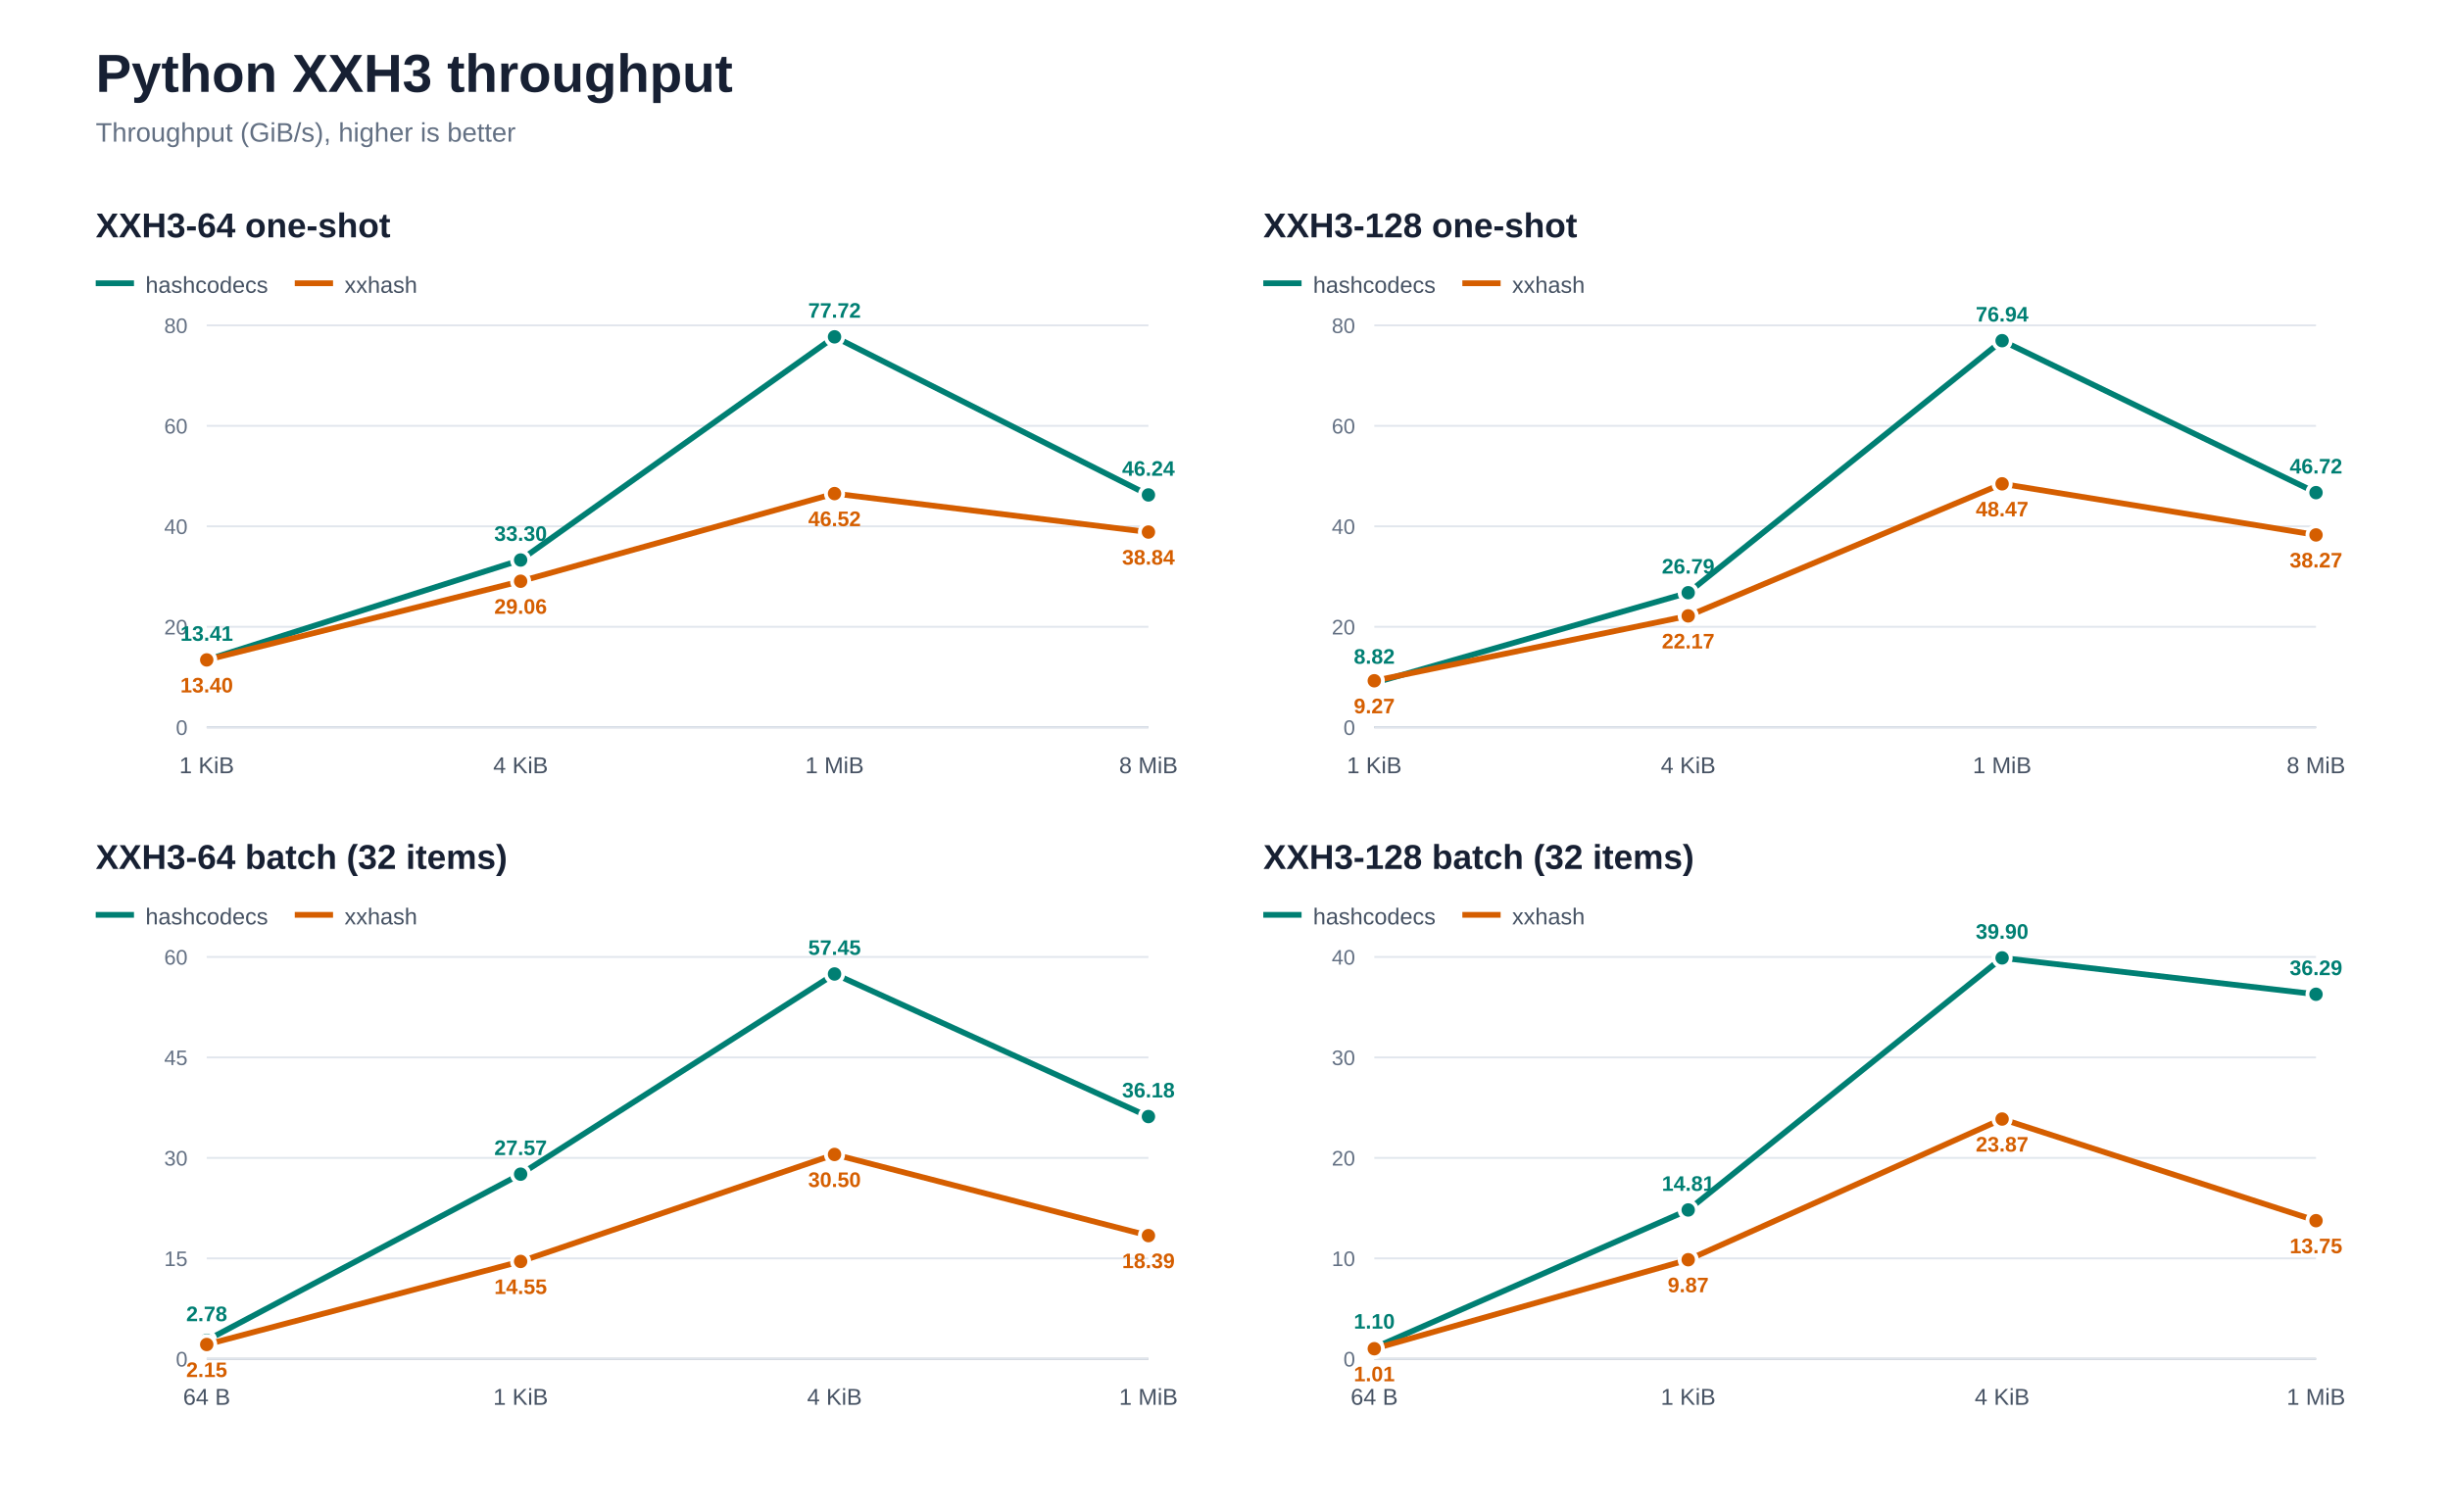
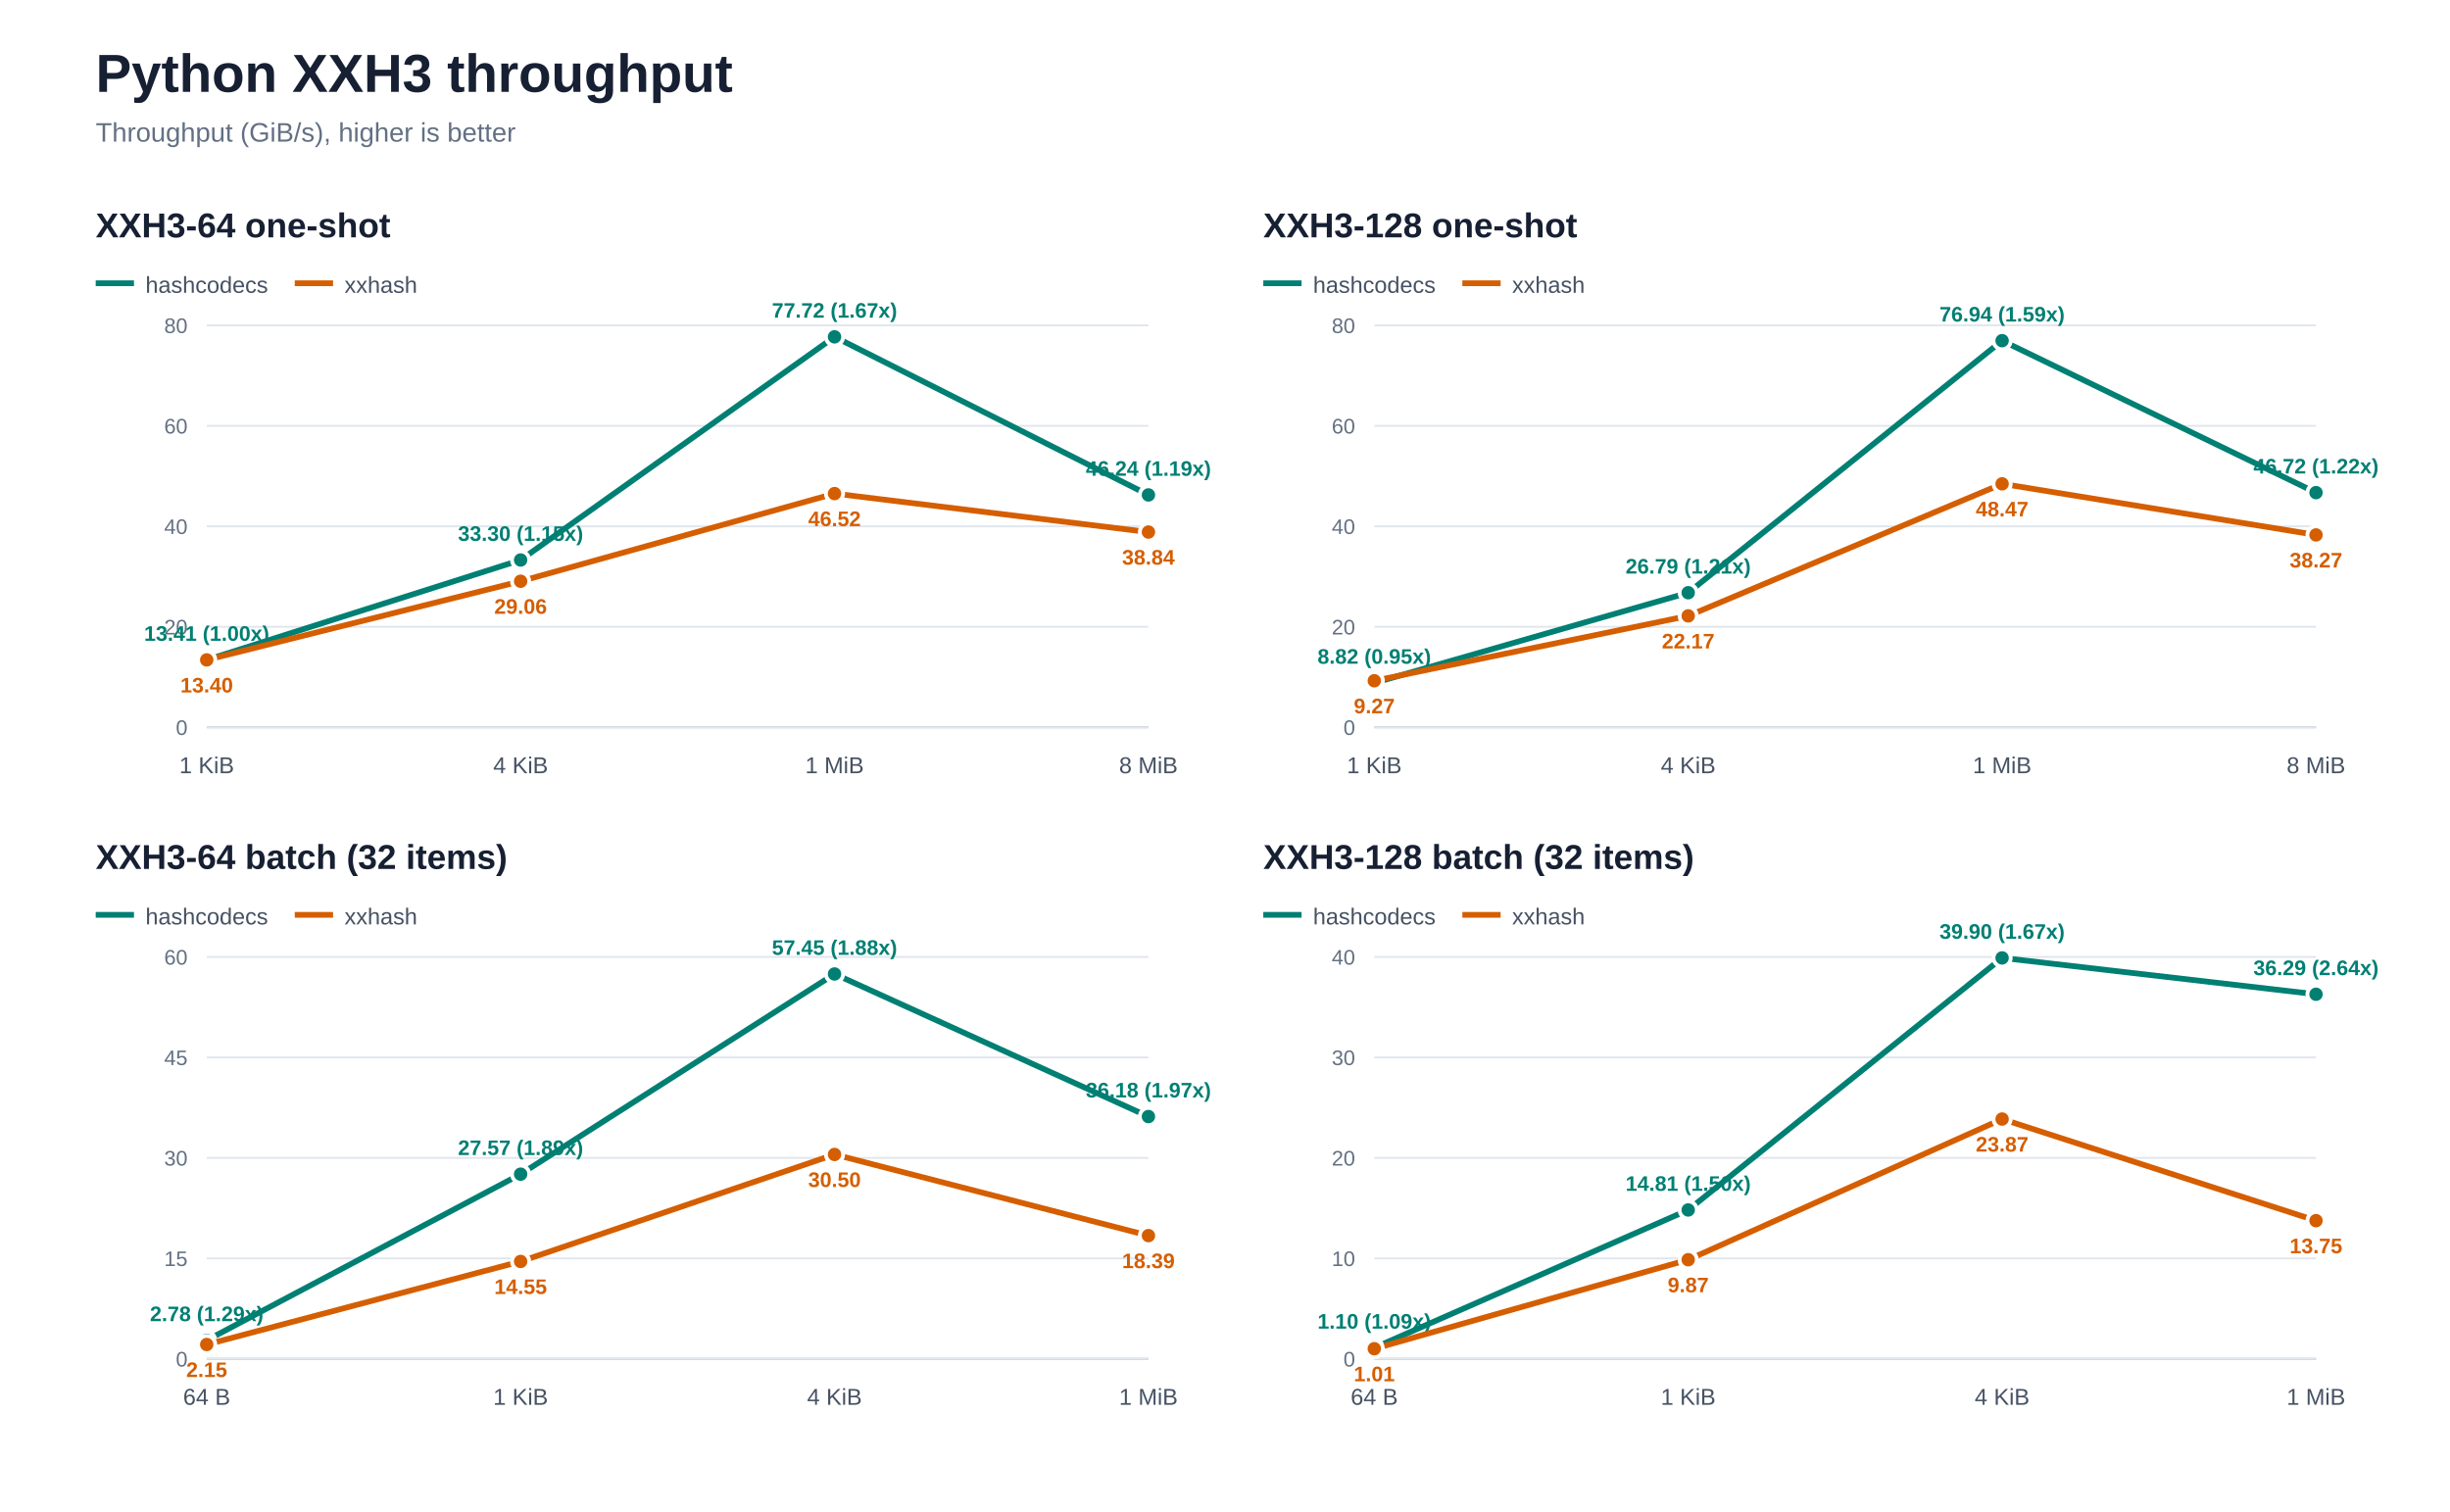
<svg xmlns="http://www.w3.org/2000/svg" width="1280" height="790" viewBox="0 0 1280 790" role="img" aria-labelledby="title desc">
  <rect width="100%" height="100%" fill="#ffffff" />
  <text x="50" y="48" fill="#172033" font-family="Segoe UI,Arial,sans-serif" font-size="28" font-weight="700">Python XXH3 throughput</text>
  <text x="50" y="74" fill="#637083" font-family="Segoe UI,Arial,sans-serif" font-size="14">Throughput (GiB/s), higher is better</text>
  <text x="50" y="124" fill="#172033" font-family="Segoe UI,Arial,sans-serif" font-size="18" font-weight="600">XXH3-64 one-shot</text>
  <line x1="108" y1="380" x2="600" y2="380" stroke="#9aa5b4" />
  <line x1="50" y1="148" x2="70" y2="148" stroke="#007f73" stroke-width="3" />
  <text x="76" y="153" fill="#465263" font-family="Segoe UI,Arial,sans-serif" font-size="12">hashcodecs</text>
  <line x1="154" y1="148" x2="174" y2="148" stroke="#d55e00" stroke-width="3" />
  <text x="180" y="153" fill="#465263" font-family="Segoe UI,Arial,sans-serif" font-size="12">xxhash</text>
  <line x1="108" y1="380.0" x2="600" y2="380.0" stroke="#e1e6ed" />
  <text x="98" y="384.0" text-anchor="end" fill="#637083" font-family="Segoe UI,Arial,sans-serif" font-size="11">0</text>
  <line x1="108" y1="327.5" x2="600" y2="327.5" stroke="#e1e6ed" />
  <text x="98" y="331.5" text-anchor="end" fill="#637083" font-family="Segoe UI,Arial,sans-serif" font-size="11">20</text>
  <line x1="108" y1="275.0" x2="600" y2="275.0" stroke="#e1e6ed" />
  <text x="98" y="279.0" text-anchor="end" fill="#637083" font-family="Segoe UI,Arial,sans-serif" font-size="11">40</text>
  <line x1="108" y1="222.5" x2="600" y2="222.5" stroke="#e1e6ed" />
  <text x="98" y="226.5" text-anchor="end" fill="#637083" font-family="Segoe UI,Arial,sans-serif" font-size="11">60</text>
  <line x1="108" y1="170.0" x2="600" y2="170.0" stroke="#e1e6ed" />
  <text x="98" y="174.0" text-anchor="end" fill="#637083" font-family="Segoe UI,Arial,sans-serif" font-size="11">80</text>
  <text x="108.0" y="404" text-anchor="middle" fill="#465263" font-family="Segoe UI,Arial,sans-serif" font-size="12">1 KiB</text>
  <text x="272.0" y="404" text-anchor="middle" fill="#465263" font-family="Segoe UI,Arial,sans-serif" font-size="12">4 KiB</text>
  <text x="436.0" y="404" text-anchor="middle" fill="#465263" font-family="Segoe UI,Arial,sans-serif" font-size="12">1 MiB</text>
  <text x="600.0" y="404" text-anchor="middle" fill="#465263" font-family="Segoe UI,Arial,sans-serif" font-size="12">8 MiB</text>
  <polyline points="108.0,344.8 272.0,292.6 436.0,176.0 600.0,258.6" fill="none" stroke="#007f73" stroke-width="3" stroke-linejoin="round" stroke-linecap="round" />
  <circle cx="108.0" cy="344.8" r="4.5" fill="#007f73" stroke="#ffffff" stroke-width="2" />
-   <text x="108.0" y="334.8" text-anchor="middle" fill="#007f73" font-family="Segoe UI,Arial,sans-serif" font-size="11" font-weight="600">13.41</text>
+   <text x="108.0" y="334.8" text-anchor="middle" fill="#007f73" font-family="Segoe UI,Arial,sans-serif" font-size="11" font-weight="600">13.41 (1.00x)</text>
  <circle cx="272.0" cy="292.6" r="4.5" fill="#007f73" stroke="#ffffff" stroke-width="2" />
-   <text x="272.0" y="282.6" text-anchor="middle" fill="#007f73" font-family="Segoe UI,Arial,sans-serif" font-size="11" font-weight="600">33.30</text>
+   <text x="272.0" y="282.6" text-anchor="middle" fill="#007f73" font-family="Segoe UI,Arial,sans-serif" font-size="11" font-weight="600">33.30 (1.15x)</text>
  <circle cx="436.0" cy="176.0" r="4.5" fill="#007f73" stroke="#ffffff" stroke-width="2" />
-   <text x="436.0" y="166.0" text-anchor="middle" fill="#007f73" font-family="Segoe UI,Arial,sans-serif" font-size="11" font-weight="600">77.72</text>
+   <text x="436.0" y="166.0" text-anchor="middle" fill="#007f73" font-family="Segoe UI,Arial,sans-serif" font-size="11" font-weight="600">77.72 (1.67x)</text>
  <circle cx="600.0" cy="258.6" r="4.5" fill="#007f73" stroke="#ffffff" stroke-width="2" />
-   <text x="600.0" y="248.6" text-anchor="middle" fill="#007f73" font-family="Segoe UI,Arial,sans-serif" font-size="11" font-weight="600">46.24</text>
+   <text x="600.0" y="248.6" text-anchor="middle" fill="#007f73" font-family="Segoe UI,Arial,sans-serif" font-size="11" font-weight="600">46.24 (1.19x)</text>
  <polyline points="108.0,344.8 272.0,303.7 436.0,257.9 600.0,278.0" fill="none" stroke="#d55e00" stroke-width="3" stroke-linejoin="round" stroke-linecap="round" />
  <circle cx="108.0" cy="344.8" r="4.5" fill="#d55e00" stroke="#ffffff" stroke-width="2" />
  <text x="108.0" y="361.8" text-anchor="middle" fill="#d55e00" font-family="Segoe UI,Arial,sans-serif" font-size="11" font-weight="600">13.40</text>
  <circle cx="272.0" cy="303.7" r="4.5" fill="#d55e00" stroke="#ffffff" stroke-width="2" />
  <text x="272.0" y="320.7" text-anchor="middle" fill="#d55e00" font-family="Segoe UI,Arial,sans-serif" font-size="11" font-weight="600">29.06</text>
  <circle cx="436.0" cy="257.9" r="4.5" fill="#d55e00" stroke="#ffffff" stroke-width="2" />
  <text x="436.0" y="274.9" text-anchor="middle" fill="#d55e00" font-family="Segoe UI,Arial,sans-serif" font-size="11" font-weight="600">46.52</text>
  <circle cx="600.0" cy="278.0" r="4.5" fill="#d55e00" stroke="#ffffff" stroke-width="2" />
  <text x="600.0" y="295.0" text-anchor="middle" fill="#d55e00" font-family="Segoe UI,Arial,sans-serif" font-size="11" font-weight="600">38.84</text>
  <text x="660" y="124" fill="#172033" font-family="Segoe UI,Arial,sans-serif" font-size="18" font-weight="600">XXH3-128 one-shot</text>
  <line x1="718" y1="380" x2="1210" y2="380" stroke="#9aa5b4" />
  <line x1="660" y1="148" x2="680" y2="148" stroke="#007f73" stroke-width="3" />
  <text x="686" y="153" fill="#465263" font-family="Segoe UI,Arial,sans-serif" font-size="12">hashcodecs</text>
  <line x1="764" y1="148" x2="784" y2="148" stroke="#d55e00" stroke-width="3" />
  <text x="790" y="153" fill="#465263" font-family="Segoe UI,Arial,sans-serif" font-size="12">xxhash</text>
  <line x1="718" y1="380.0" x2="1210" y2="380.0" stroke="#e1e6ed" />
  <text x="708" y="384.0" text-anchor="end" fill="#637083" font-family="Segoe UI,Arial,sans-serif" font-size="11">0</text>
  <line x1="718" y1="327.5" x2="1210" y2="327.5" stroke="#e1e6ed" />
  <text x="708" y="331.5" text-anchor="end" fill="#637083" font-family="Segoe UI,Arial,sans-serif" font-size="11">20</text>
  <line x1="718" y1="275.0" x2="1210" y2="275.0" stroke="#e1e6ed" />
  <text x="708" y="279.0" text-anchor="end" fill="#637083" font-family="Segoe UI,Arial,sans-serif" font-size="11">40</text>
  <line x1="718" y1="222.5" x2="1210" y2="222.5" stroke="#e1e6ed" />
  <text x="708" y="226.5" text-anchor="end" fill="#637083" font-family="Segoe UI,Arial,sans-serif" font-size="11">60</text>
  <line x1="718" y1="170.0" x2="1210" y2="170.0" stroke="#e1e6ed" />
  <text x="708" y="174.0" text-anchor="end" fill="#637083" font-family="Segoe UI,Arial,sans-serif" font-size="11">80</text>
  <text x="718.0" y="404" text-anchor="middle" fill="#465263" font-family="Segoe UI,Arial,sans-serif" font-size="12">1 KiB</text>
  <text x="882.0" y="404" text-anchor="middle" fill="#465263" font-family="Segoe UI,Arial,sans-serif" font-size="12">4 KiB</text>
  <text x="1046.0" y="404" text-anchor="middle" fill="#465263" font-family="Segoe UI,Arial,sans-serif" font-size="12">1 MiB</text>
  <text x="1210.0" y="404" text-anchor="middle" fill="#465263" font-family="Segoe UI,Arial,sans-serif" font-size="12">8 MiB</text>
  <polyline points="718.0,356.8 882.0,309.7 1046.0,178.0 1210.0,257.4" fill="none" stroke="#007f73" stroke-width="3" stroke-linejoin="round" stroke-linecap="round" />
  <circle cx="718.0" cy="356.8" r="4.5" fill="#007f73" stroke="#ffffff" stroke-width="2" />
-   <text x="718.0" y="346.8" text-anchor="middle" fill="#007f73" font-family="Segoe UI,Arial,sans-serif" font-size="11" font-weight="600">8.82</text>
+   <text x="718.0" y="346.8" text-anchor="middle" fill="#007f73" font-family="Segoe UI,Arial,sans-serif" font-size="11" font-weight="600">8.82 (0.95x)</text>
  <circle cx="882.0" cy="309.7" r="4.5" fill="#007f73" stroke="#ffffff" stroke-width="2" />
-   <text x="882.0" y="299.7" text-anchor="middle" fill="#007f73" font-family="Segoe UI,Arial,sans-serif" font-size="11" font-weight="600">26.79</text>
+   <text x="882.0" y="299.7" text-anchor="middle" fill="#007f73" font-family="Segoe UI,Arial,sans-serif" font-size="11" font-weight="600">26.79 (1.21x)</text>
  <circle cx="1046.0" cy="178.0" r="4.5" fill="#007f73" stroke="#ffffff" stroke-width="2" />
-   <text x="1046.0" y="168.0" text-anchor="middle" fill="#007f73" font-family="Segoe UI,Arial,sans-serif" font-size="11" font-weight="600">76.94</text>
+   <text x="1046.0" y="168.0" text-anchor="middle" fill="#007f73" font-family="Segoe UI,Arial,sans-serif" font-size="11" font-weight="600">76.94 (1.59x)</text>
  <circle cx="1210.0" cy="257.4" r="4.5" fill="#007f73" stroke="#ffffff" stroke-width="2" />
-   <text x="1210.0" y="247.4" text-anchor="middle" fill="#007f73" font-family="Segoe UI,Arial,sans-serif" font-size="11" font-weight="600">46.72</text>
+   <text x="1210.0" y="247.4" text-anchor="middle" fill="#007f73" font-family="Segoe UI,Arial,sans-serif" font-size="11" font-weight="600">46.72 (1.22x)</text>
  <polyline points="718.0,355.7 882.0,321.8 1046.0,252.8 1210.0,279.5" fill="none" stroke="#d55e00" stroke-width="3" stroke-linejoin="round" stroke-linecap="round" />
  <circle cx="718.0" cy="355.7" r="4.5" fill="#d55e00" stroke="#ffffff" stroke-width="2" />
  <text x="718.0" y="372.7" text-anchor="middle" fill="#d55e00" font-family="Segoe UI,Arial,sans-serif" font-size="11" font-weight="600">9.27</text>
  <circle cx="882.0" cy="321.8" r="4.5" fill="#d55e00" stroke="#ffffff" stroke-width="2" />
  <text x="882.0" y="338.8" text-anchor="middle" fill="#d55e00" font-family="Segoe UI,Arial,sans-serif" font-size="11" font-weight="600">22.17</text>
  <circle cx="1046.0" cy="252.8" r="4.5" fill="#d55e00" stroke="#ffffff" stroke-width="2" />
  <text x="1046.0" y="269.8" text-anchor="middle" fill="#d55e00" font-family="Segoe UI,Arial,sans-serif" font-size="11" font-weight="600">48.47</text>
  <circle cx="1210.0" cy="279.5" r="4.5" fill="#d55e00" stroke="#ffffff" stroke-width="2" />
  <text x="1210.0" y="296.5" text-anchor="middle" fill="#d55e00" font-family="Segoe UI,Arial,sans-serif" font-size="11" font-weight="600">38.27</text>
  <text x="50" y="454" fill="#172033" font-family="Segoe UI,Arial,sans-serif" font-size="18" font-weight="600">XXH3-64 batch (32 items)</text>
  <line x1="108" y1="710" x2="600" y2="710" stroke="#9aa5b4" />
  <line x1="50" y1="478" x2="70" y2="478" stroke="#007f73" stroke-width="3" />
  <text x="76" y="483" fill="#465263" font-family="Segoe UI,Arial,sans-serif" font-size="12">hashcodecs</text>
  <line x1="154" y1="478" x2="174" y2="478" stroke="#d55e00" stroke-width="3" />
  <text x="180" y="483" fill="#465263" font-family="Segoe UI,Arial,sans-serif" font-size="12">xxhash</text>
  <line x1="108" y1="710.0" x2="600" y2="710.0" stroke="#e1e6ed" />
  <text x="98" y="714.0" text-anchor="end" fill="#637083" font-family="Segoe UI,Arial,sans-serif" font-size="11">0</text>
  <line x1="108" y1="657.5" x2="600" y2="657.5" stroke="#e1e6ed" />
  <text x="98" y="661.5" text-anchor="end" fill="#637083" font-family="Segoe UI,Arial,sans-serif" font-size="11">15</text>
  <line x1="108" y1="605.0" x2="600" y2="605.0" stroke="#e1e6ed" />
  <text x="98" y="609.0" text-anchor="end" fill="#637083" font-family="Segoe UI,Arial,sans-serif" font-size="11">30</text>
  <line x1="108" y1="552.5" x2="600" y2="552.5" stroke="#e1e6ed" />
  <text x="98" y="556.5" text-anchor="end" fill="#637083" font-family="Segoe UI,Arial,sans-serif" font-size="11">45</text>
  <line x1="108" y1="500.0" x2="600" y2="500.0" stroke="#e1e6ed" />
  <text x="98" y="504.0" text-anchor="end" fill="#637083" font-family="Segoe UI,Arial,sans-serif" font-size="11">60</text>
  <text x="108.0" y="734" text-anchor="middle" fill="#465263" font-family="Segoe UI,Arial,sans-serif" font-size="12">64 B</text>
  <text x="272.0" y="734" text-anchor="middle" fill="#465263" font-family="Segoe UI,Arial,sans-serif" font-size="12">1 KiB</text>
  <text x="436.0" y="734" text-anchor="middle" fill="#465263" font-family="Segoe UI,Arial,sans-serif" font-size="12">4 KiB</text>
  <text x="600.0" y="734" text-anchor="middle" fill="#465263" font-family="Segoe UI,Arial,sans-serif" font-size="12">1 MiB</text>
  <polyline points="108.0,700.3 272.0,613.5 436.0,508.9 600.0,583.4" fill="none" stroke="#007f73" stroke-width="3" stroke-linejoin="round" stroke-linecap="round" />
  <circle cx="108.0" cy="700.3" r="4.5" fill="#007f73" stroke="#ffffff" stroke-width="2" />
-   <text x="108.0" y="690.3" text-anchor="middle" fill="#007f73" font-family="Segoe UI,Arial,sans-serif" font-size="11" font-weight="600">2.78</text>
+   <text x="108.0" y="690.3" text-anchor="middle" fill="#007f73" font-family="Segoe UI,Arial,sans-serif" font-size="11" font-weight="600">2.78 (1.29x)</text>
  <circle cx="272.0" cy="613.5" r="4.5" fill="#007f73" stroke="#ffffff" stroke-width="2" />
-   <text x="272.0" y="603.5" text-anchor="middle" fill="#007f73" font-family="Segoe UI,Arial,sans-serif" font-size="11" font-weight="600">27.57</text>
+   <text x="272.0" y="603.5" text-anchor="middle" fill="#007f73" font-family="Segoe UI,Arial,sans-serif" font-size="11" font-weight="600">27.57 (1.89x)</text>
  <circle cx="436.0" cy="508.9" r="4.5" fill="#007f73" stroke="#ffffff" stroke-width="2" />
-   <text x="436.0" y="498.9" text-anchor="middle" fill="#007f73" font-family="Segoe UI,Arial,sans-serif" font-size="11" font-weight="600">57.45</text>
+   <text x="436.0" y="498.9" text-anchor="middle" fill="#007f73" font-family="Segoe UI,Arial,sans-serif" font-size="11" font-weight="600">57.45 (1.88x)</text>
  <circle cx="600.0" cy="583.4" r="4.5" fill="#007f73" stroke="#ffffff" stroke-width="2" />
-   <text x="600.0" y="573.4" text-anchor="middle" fill="#007f73" font-family="Segoe UI,Arial,sans-serif" font-size="11" font-weight="600">36.18</text>
+   <text x="600.0" y="573.4" text-anchor="middle" fill="#007f73" font-family="Segoe UI,Arial,sans-serif" font-size="11" font-weight="600">36.18 (1.97x)</text>
  <polyline points="108.0,702.5 272.0,659.1 436.0,603.2 600.0,645.6" fill="none" stroke="#d55e00" stroke-width="3" stroke-linejoin="round" stroke-linecap="round" />
  <circle cx="108.0" cy="702.5" r="4.5" fill="#d55e00" stroke="#ffffff" stroke-width="2" />
  <text x="108.0" y="719.5" text-anchor="middle" fill="#d55e00" font-family="Segoe UI,Arial,sans-serif" font-size="11" font-weight="600">2.15</text>
  <circle cx="272.0" cy="659.1" r="4.5" fill="#d55e00" stroke="#ffffff" stroke-width="2" />
  <text x="272.0" y="676.1" text-anchor="middle" fill="#d55e00" font-family="Segoe UI,Arial,sans-serif" font-size="11" font-weight="600">14.55</text>
  <circle cx="436.0" cy="603.2" r="4.5" fill="#d55e00" stroke="#ffffff" stroke-width="2" />
  <text x="436.0" y="620.2" text-anchor="middle" fill="#d55e00" font-family="Segoe UI,Arial,sans-serif" font-size="11" font-weight="600">30.50</text>
  <circle cx="600.0" cy="645.6" r="4.5" fill="#d55e00" stroke="#ffffff" stroke-width="2" />
  <text x="600.0" y="662.6" text-anchor="middle" fill="#d55e00" font-family="Segoe UI,Arial,sans-serif" font-size="11" font-weight="600">18.39</text>
  <text x="660" y="454" fill="#172033" font-family="Segoe UI,Arial,sans-serif" font-size="18" font-weight="600">XXH3-128 batch (32 items)</text>
  <line x1="718" y1="710" x2="1210" y2="710" stroke="#9aa5b4" />
  <line x1="660" y1="478" x2="680" y2="478" stroke="#007f73" stroke-width="3" />
  <text x="686" y="483" fill="#465263" font-family="Segoe UI,Arial,sans-serif" font-size="12">hashcodecs</text>
  <line x1="764" y1="478" x2="784" y2="478" stroke="#d55e00" stroke-width="3" />
  <text x="790" y="483" fill="#465263" font-family="Segoe UI,Arial,sans-serif" font-size="12">xxhash</text>
  <line x1="718" y1="710.0" x2="1210" y2="710.0" stroke="#e1e6ed" />
  <text x="708" y="714.0" text-anchor="end" fill="#637083" font-family="Segoe UI,Arial,sans-serif" font-size="11">0</text>
  <line x1="718" y1="657.5" x2="1210" y2="657.5" stroke="#e1e6ed" />
  <text x="708" y="661.5" text-anchor="end" fill="#637083" font-family="Segoe UI,Arial,sans-serif" font-size="11">10</text>
  <line x1="718" y1="605.0" x2="1210" y2="605.0" stroke="#e1e6ed" />
  <text x="708" y="609.0" text-anchor="end" fill="#637083" font-family="Segoe UI,Arial,sans-serif" font-size="11">20</text>
  <line x1="718" y1="552.5" x2="1210" y2="552.5" stroke="#e1e6ed" />
  <text x="708" y="556.5" text-anchor="end" fill="#637083" font-family="Segoe UI,Arial,sans-serif" font-size="11">30</text>
  <line x1="718" y1="500.0" x2="1210" y2="500.0" stroke="#e1e6ed" />
  <text x="708" y="504.0" text-anchor="end" fill="#637083" font-family="Segoe UI,Arial,sans-serif" font-size="11">40</text>
  <text x="718.0" y="734" text-anchor="middle" fill="#465263" font-family="Segoe UI,Arial,sans-serif" font-size="12">64 B</text>
  <text x="882.0" y="734" text-anchor="middle" fill="#465263" font-family="Segoe UI,Arial,sans-serif" font-size="12">1 KiB</text>
  <text x="1046.0" y="734" text-anchor="middle" fill="#465263" font-family="Segoe UI,Arial,sans-serif" font-size="12">4 KiB</text>
  <text x="1210.0" y="734" text-anchor="middle" fill="#465263" font-family="Segoe UI,Arial,sans-serif" font-size="12">1 MiB</text>
  <polyline points="718.0,704.2 882.0,632.2 1046.0,500.5 1210.0,519.5" fill="none" stroke="#007f73" stroke-width="3" stroke-linejoin="round" stroke-linecap="round" />
  <circle cx="718.0" cy="704.2" r="4.5" fill="#007f73" stroke="#ffffff" stroke-width="2" />
-   <text x="718.0" y="694.2" text-anchor="middle" fill="#007f73" font-family="Segoe UI,Arial,sans-serif" font-size="11" font-weight="600">1.10</text>
+   <text x="718.0" y="694.2" text-anchor="middle" fill="#007f73" font-family="Segoe UI,Arial,sans-serif" font-size="11" font-weight="600">1.10 (1.09x)</text>
  <circle cx="882.0" cy="632.2" r="4.5" fill="#007f73" stroke="#ffffff" stroke-width="2" />
-   <text x="882.0" y="622.2" text-anchor="middle" fill="#007f73" font-family="Segoe UI,Arial,sans-serif" font-size="11" font-weight="600">14.81</text>
+   <text x="882.0" y="622.2" text-anchor="middle" fill="#007f73" font-family="Segoe UI,Arial,sans-serif" font-size="11" font-weight="600">14.81 (1.50x)</text>
  <circle cx="1046.0" cy="500.5" r="4.5" fill="#007f73" stroke="#ffffff" stroke-width="2" />
-   <text x="1046.0" y="490.5" text-anchor="middle" fill="#007f73" font-family="Segoe UI,Arial,sans-serif" font-size="11" font-weight="600">39.90</text>
+   <text x="1046.0" y="490.5" text-anchor="middle" fill="#007f73" font-family="Segoe UI,Arial,sans-serif" font-size="11" font-weight="600">39.90 (1.67x)</text>
  <circle cx="1210.0" cy="519.5" r="4.5" fill="#007f73" stroke="#ffffff" stroke-width="2" />
-   <text x="1210.0" y="509.5" text-anchor="middle" fill="#007f73" font-family="Segoe UI,Arial,sans-serif" font-size="11" font-weight="600">36.29</text>
+   <text x="1210.0" y="509.5" text-anchor="middle" fill="#007f73" font-family="Segoe UI,Arial,sans-serif" font-size="11" font-weight="600">36.29 (2.64x)</text>
  <polyline points="718.0,704.7 882.0,658.2 1046.0,584.7 1210.0,637.8" fill="none" stroke="#d55e00" stroke-width="3" stroke-linejoin="round" stroke-linecap="round" />
  <circle cx="718.0" cy="704.7" r="4.5" fill="#d55e00" stroke="#ffffff" stroke-width="2" />
  <text x="718.0" y="721.7" text-anchor="middle" fill="#d55e00" font-family="Segoe UI,Arial,sans-serif" font-size="11" font-weight="600">1.01</text>
  <circle cx="882.0" cy="658.2" r="4.5" fill="#d55e00" stroke="#ffffff" stroke-width="2" />
  <text x="882.0" y="675.2" text-anchor="middle" fill="#d55e00" font-family="Segoe UI,Arial,sans-serif" font-size="11" font-weight="600">9.87</text>
  <circle cx="1046.0" cy="584.7" r="4.5" fill="#d55e00" stroke="#ffffff" stroke-width="2" />
  <text x="1046.0" y="601.7" text-anchor="middle" fill="#d55e00" font-family="Segoe UI,Arial,sans-serif" font-size="11" font-weight="600">23.87</text>
  <circle cx="1210.0" cy="637.8" r="4.5" fill="#d55e00" stroke="#ffffff" stroke-width="2" />
  <text x="1210.0" y="654.8" text-anchor="middle" fill="#d55e00" font-family="Segoe UI,Arial,sans-serif" font-size="11" font-weight="600">13.75</text>
</svg>
